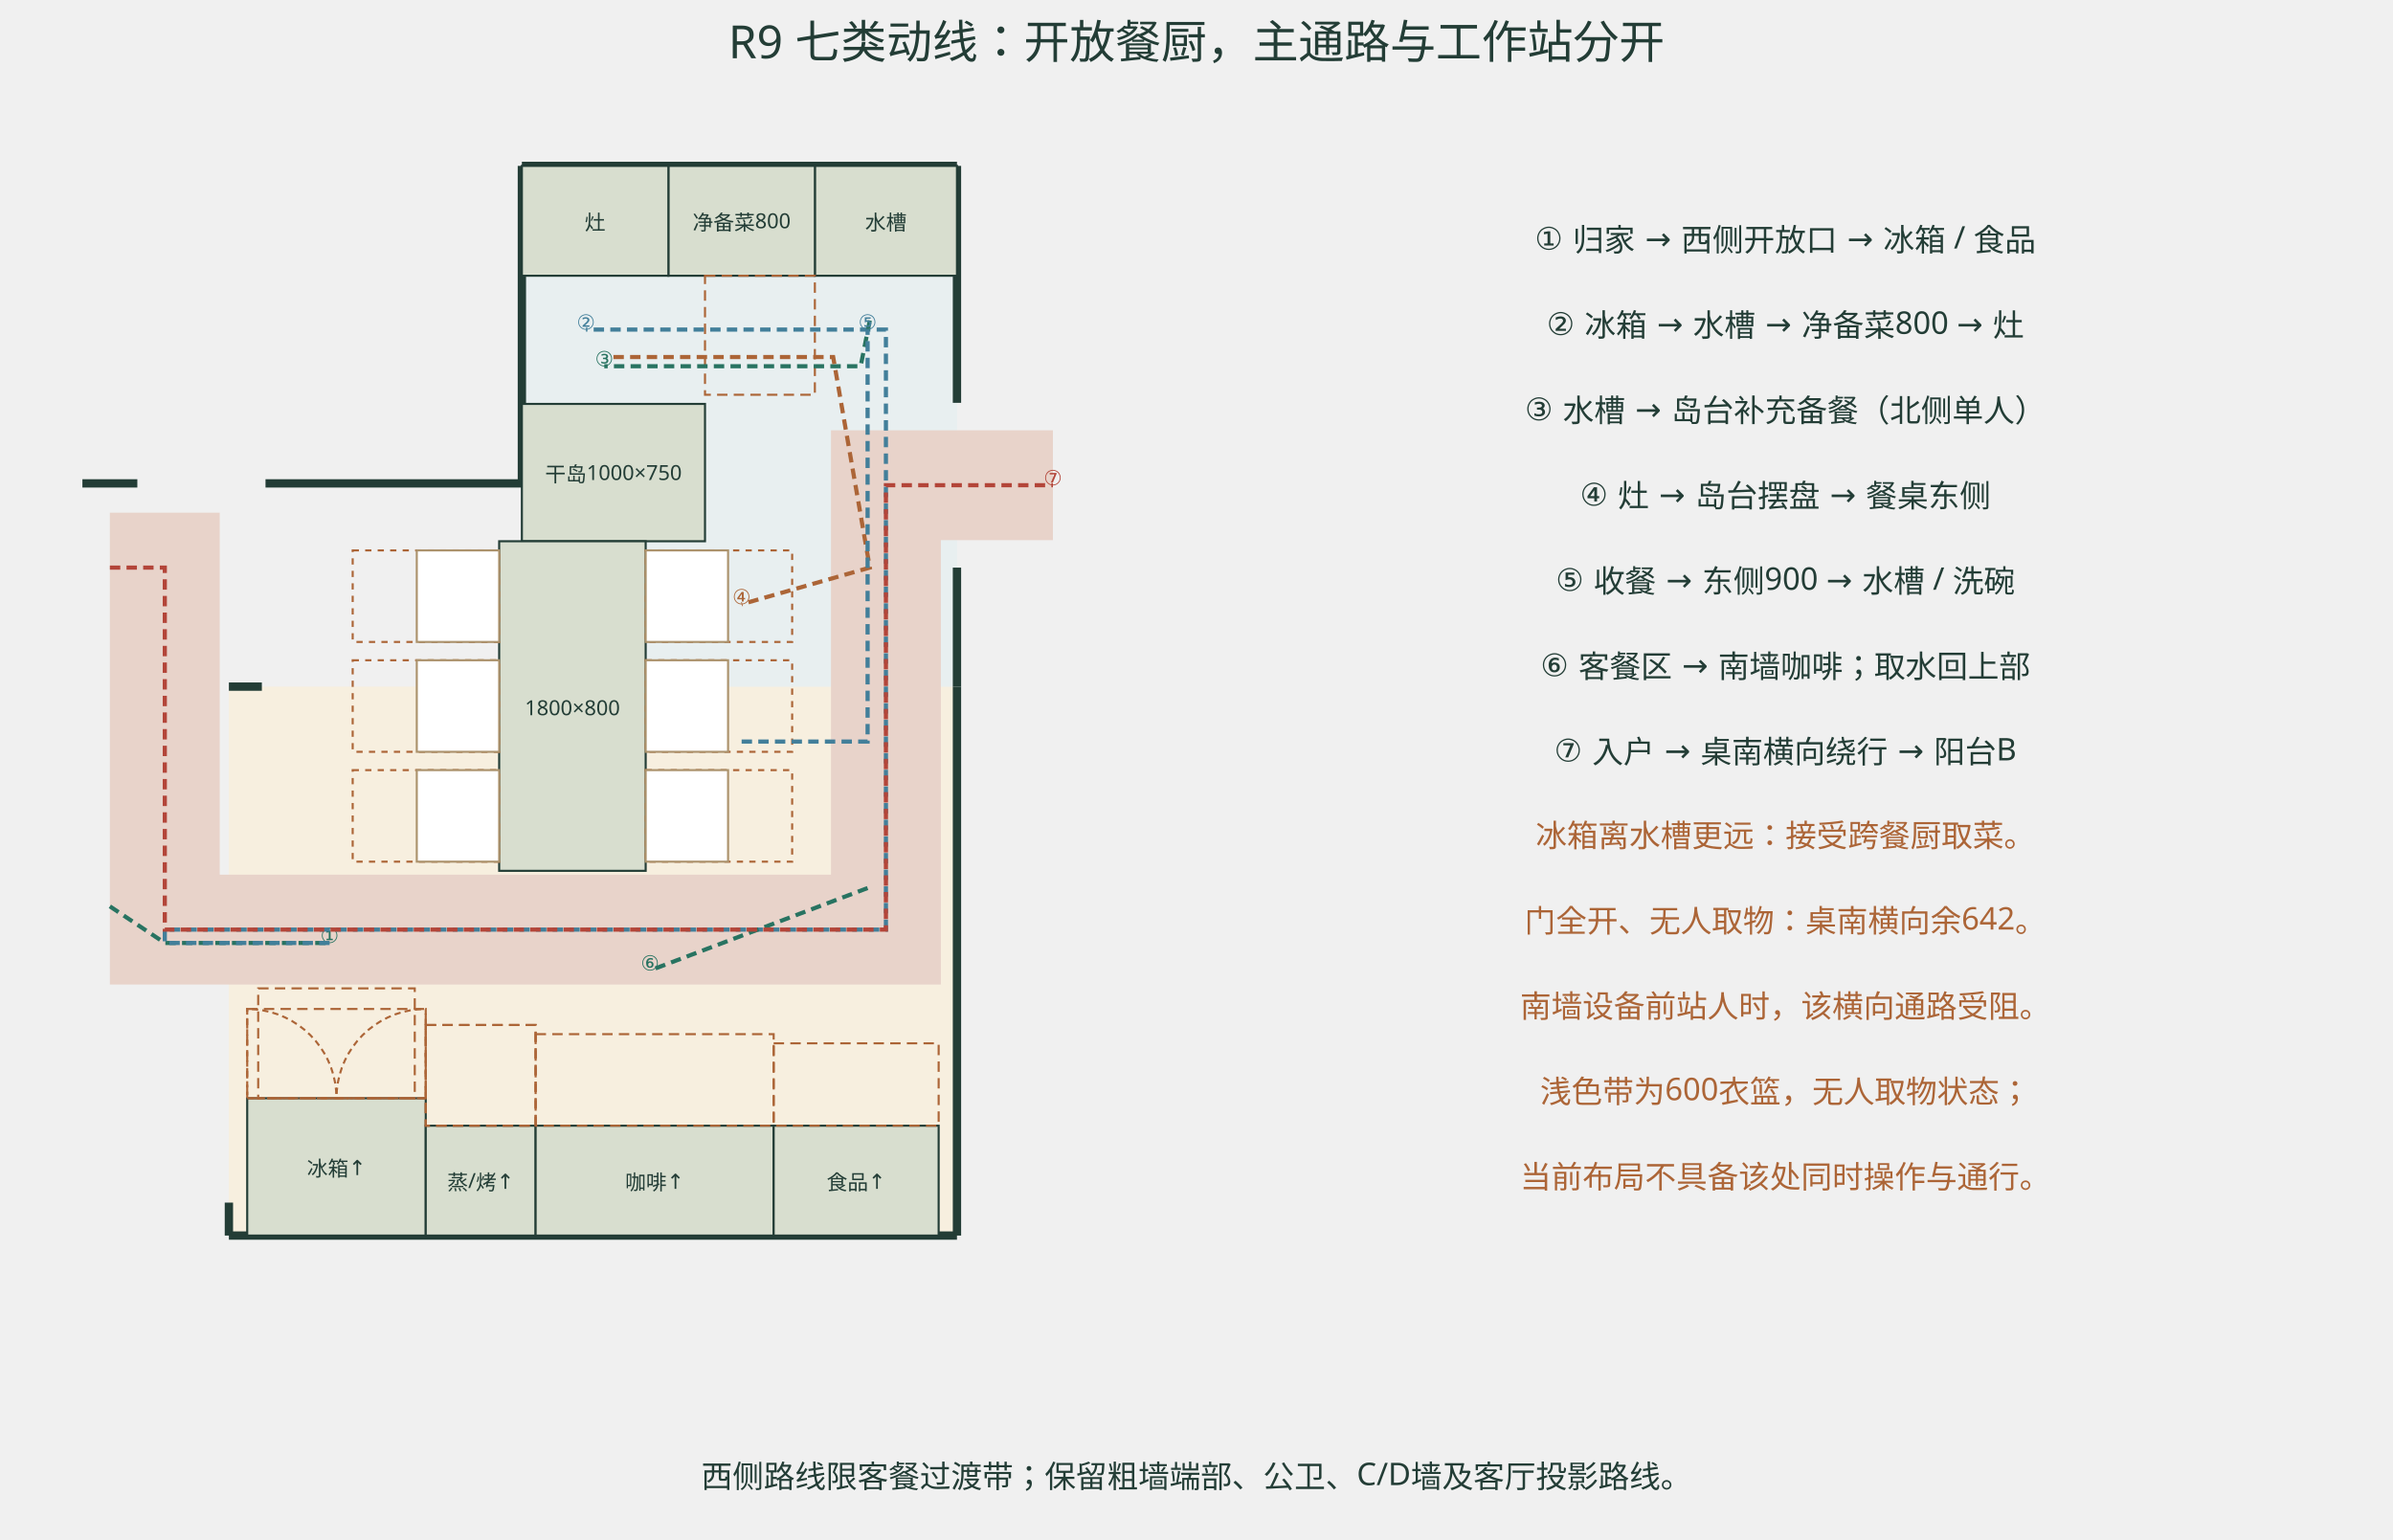
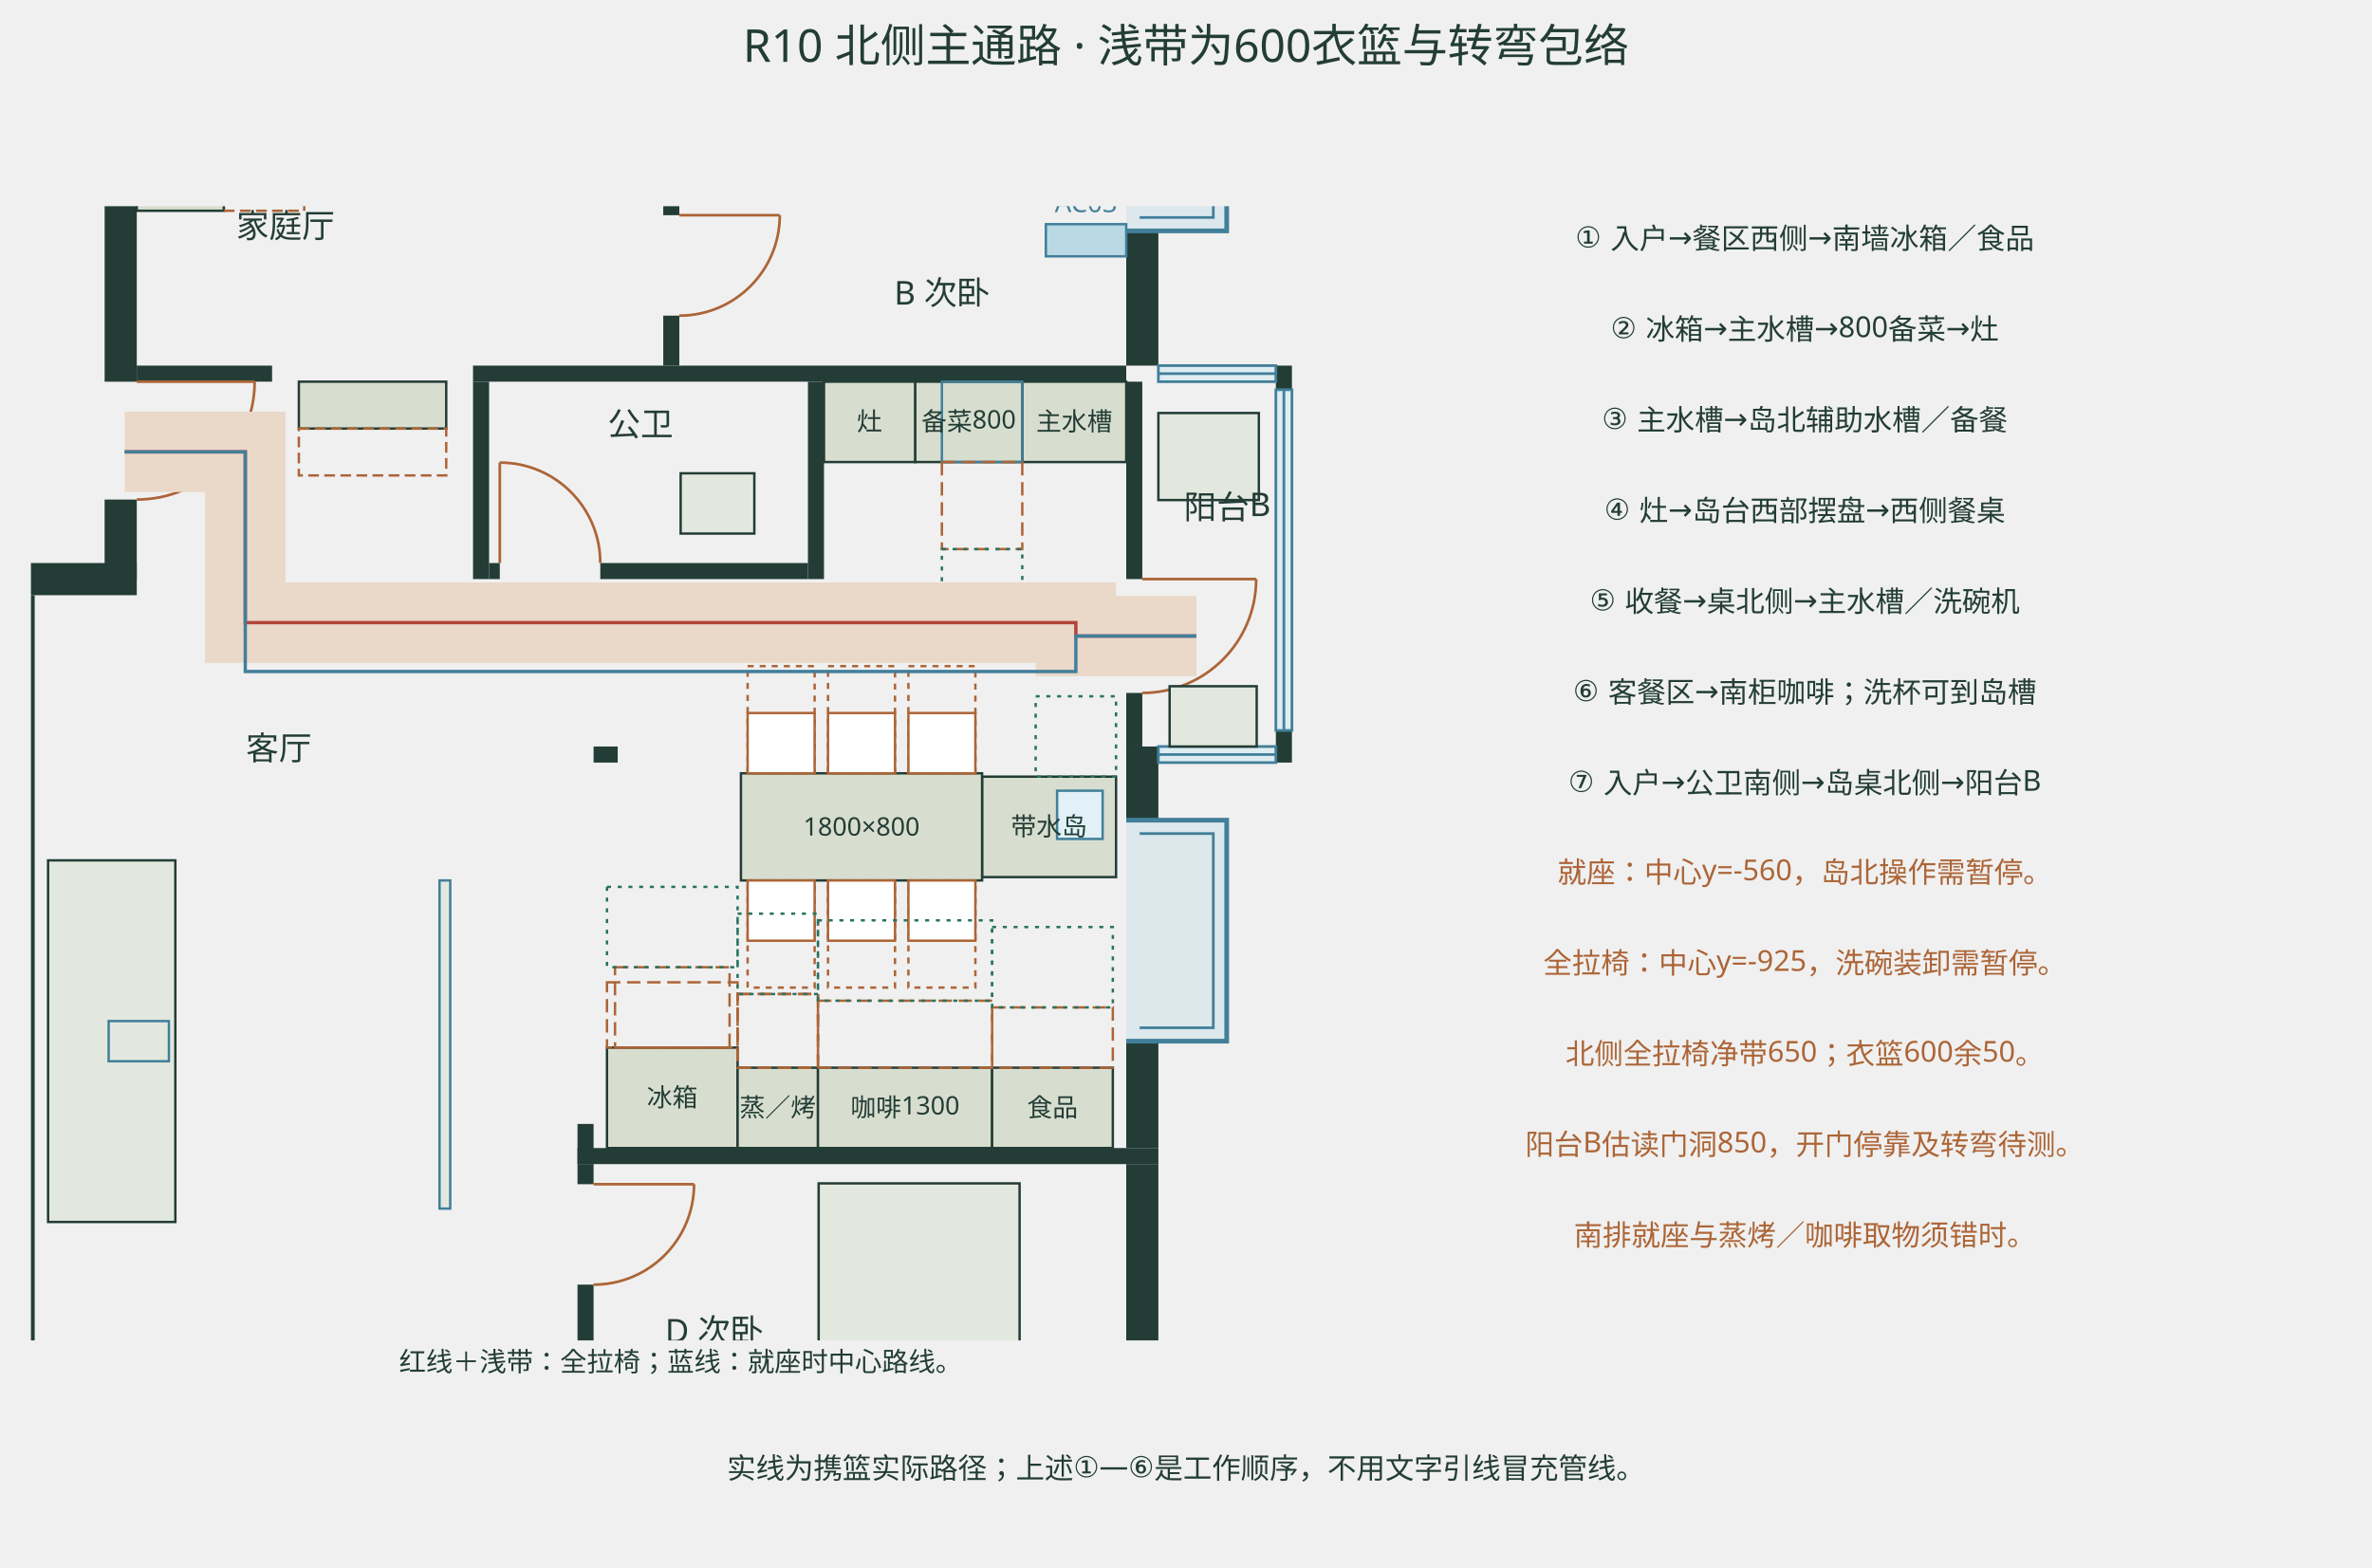
- <svg xmlns="http://www.w3.org/2000/svg" viewBox="0 0 1150 740" role="img" aria-label="R9 七类动线：开放餐厨，主通路与工作站分开">
+ <svg xmlns="http://www.w3.org/2000/svg" viewBox="0 0 1150 760" role="img" aria-label="R10 北侧主通路 · 浅带为600衣篮与转弯包络">
  <g font-family="Microsoft YaHei, sans-serif">
-     <text x="575.0" y="28" font-size="22" fill="#233d36" text-anchor="middle">R9 七类动线：开放餐厨，主通路与工作站分开</text>
-     <rect x="110.0" y="330.0" width="349.888" height="263.824" fill="#f7efdf" stroke="none" stroke-dasharray="" />
-     <rect x="250.8" y="79.728" width="209.088" height="250.272" fill="#e8eff0" stroke="none" stroke-dasharray="" />
-     <g data-wall="bath_south_west" data-retained="true">
-       <polyline points="39.6,232.32 66.0,232.32" fill="none" stroke="#233d36" stroke-width="4" stroke-dasharray="" />
-     </g>
-     <g data-wall="bath_south_east" data-retained="true">
-       <polyline points="127.6,232.32 250.8,232.32" fill="none" stroke="#233d36" stroke-width="4" stroke-dasharray="" />
-     </g>
-     <g data-wall="bath_east" data-retained="true">
-       <polyline points="250.8,79.728 250.8,232.32" fill="none" stroke="#233d36" stroke-width="4" stroke-dasharray="" />
-     </g>
-     <g data-wall="kitchen_north" data-retained="true">
-       <polyline points="250.8,79.728 459.888,79.728" fill="none" stroke="#233d36" stroke-width="4" stroke-dasharray="" />
-     </g>
-     <g data-wall="balcony_divider_north" data-retained="true">
-       <polyline points="459.888,79.728 459.888,193.6" fill="none" stroke="#233d36" stroke-width="4" stroke-dasharray="" />
-     </g>
-     <g data-wall="balcony_divider_south" data-retained="true">
-       <polyline points="459.888,272.8 459.888,330.0" fill="none" stroke="#233d36" stroke-width="4" stroke-dasharray="" />
-     </g>
-     <g data-wall="dining_north_end" data-retained="true">
-       <polyline points="110.0,330.0 125.84,330.0" fill="none" stroke="#233d36" stroke-width="4" stroke-dasharray="" />
-     </g>
-     <g data-wall="dining_east" data-retained="true">
-       <polyline points="459.888,330.0 459.888,593.824" fill="none" stroke="#233d36" stroke-width="4" stroke-dasharray="" />
-     </g>
-     <g data-wall="cd" data-retained="true">
-       <polyline points="110.0,593.824 459.888,593.824" fill="none" stroke="#233d36" stroke-width="4" stroke-dasharray="" />
-     </g>
-     <g data-wall="dining_west_south_end" data-retained="true">
-       <polyline points="110.0,577.984 110.0,593.824" fill="none" stroke="#233d36" stroke-width="4" stroke-dasharray="" />
-     </g>
-     <g data-object="sink">
-       <rect x="391.6" y="79.728" width="68.288" height="52.8" fill="#d8decf" stroke="#233d36" stroke-dasharray="" />
-     </g>
-     <text x="425.744" y="110.528" font-size="10" fill="#233d36" text-anchor="middle">水槽</text>
-     <g data-object="prep">
-       <rect x="321.2" y="79.728" width="70.4" height="52.8" fill="#d8decf" stroke="#233d36" stroke-dasharray="" />
-     </g>
-     <text x="356.4" y="110.528" font-size="10" fill="#233d36" text-anchor="middle">净备菜800</text>
-     <g data-object="hob">
-       <rect x="250.8" y="79.728" width="70.4" height="52.8" fill="#d8decf" stroke="#233d36" stroke-dasharray="" />
-     </g>
-     <text x="286.0" y="110.528" font-size="10" fill="#233d36" text-anchor="middle">灶</text>
-     <g data-object="island">
-       <rect x="250.8" y="194.128" width="88.0" height="66.0" fill="#d8decf" stroke="#233d36" stroke-dasharray="" />
-     </g>
-     <text x="294.8" y="231.528" font-size="10" fill="#233d36" text-anchor="middle">干岛1000×750</text>
-     <g data-object="table6">
-       <rect x="239.888" y="260.128" width="70.4" height="158.4" fill="#d8decf" stroke="#233d36" stroke-dasharray="" />
-     </g>
-     <text x="275.088" y="343.728" font-size="10" fill="#233d36" text-anchor="middle">1800×800</text>
-     <g data-object="fridge">
-       <rect x="118.8" y="527.824" width="85.8" height="66.0" fill="#d8decf" stroke="#233d36" stroke-dasharray="" />
-     </g>
-     <text x="161.7" y="565.224" font-size="10" fill="#233d36" text-anchor="middle">冰箱↑</text>
-     <g data-object="tower">
-       <rect x="204.6" y="541.024" width="52.8" height="52.8" fill="#d8decf" stroke="#233d36" stroke-dasharray="" />
-     </g>
-     <text x="231.0" y="571.824" font-size="10" fill="#233d36" text-anchor="middle">蒸/烤↑</text>
-     <g data-object="coffee">
-       <rect x="257.4" y="541.024" width="114.4" height="52.8" fill="#d8decf" stroke="#233d36" stroke-dasharray="" />
-     </g>
-     <text x="314.6" y="571.824" font-size="10" fill="#233d36" text-anchor="middle">咖啡↑</text>
-     <g data-object="pantry">
-       <rect x="371.8" y="541.024" width="79.288" height="52.8" fill="#d8decf" stroke="#233d36" stroke-dasharray="" />
-     </g>
-     <text x="411.444" y="571.824" font-size="10" fill="#233d36" text-anchor="middle">食品↑</text>
-     <rect x="169.488" y="264.528" width="70.4" height="44.0" fill="none" stroke="#ac6537" stroke-dasharray="3 3" />
-     <rect x="169.488" y="317.328" width="70.4" height="44.0" fill="none" stroke="#ac6537" stroke-dasharray="3 3" />
-     <rect x="169.488" y="370.128" width="70.4" height="44.0" fill="none" stroke="#ac6537" stroke-dasharray="3 3" />
-     <rect x="310.288" y="264.528" width="70.4" height="44.0" fill="none" stroke="#ac6537" stroke-dasharray="3 3" />
-     <rect x="310.288" y="317.328" width="70.4" height="44.0" fill="none" stroke="#ac6537" stroke-dasharray="3 3" />
-     <rect x="310.288" y="370.128" width="70.4" height="44.0" fill="none" stroke="#ac6537" stroke-dasharray="3 3" />
-     <rect x="200.288" y="264.528" width="39.6" height="44.0" fill="#fff" stroke="#ac936d" stroke-dasharray="" />
-     <rect x="200.288" y="317.328" width="39.6" height="44.0" fill="#fff" stroke="#ac936d" stroke-dasharray="" />
-     <rect x="200.288" y="370.128" width="39.6" height="44.0" fill="#fff" stroke="#ac936d" stroke-dasharray="" />
-     <rect x="310.288" y="264.528" width="39.6" height="44.0" fill="#fff" stroke="#ac936d" stroke-dasharray="" />
-     <rect x="310.288" y="317.328" width="39.6" height="44.0" fill="#fff" stroke="#ac936d" stroke-dasharray="" />
-     <rect x="310.288" y="370.128" width="39.6" height="44.0" fill="#fff" stroke="#ac936d" stroke-dasharray="" />
-     <rect x="118.8" y="484.924" width="85.8" height="42.9" fill="none" stroke="#ac6537" stroke-dasharray="5 3" />
-     <rect x="124.08" y="475.024" width="75.24" height="52.8" fill="none" stroke="#ac6537" stroke-dasharray="5 3" />
-     <rect x="204.6" y="492.624" width="52.8" height="48.4" fill="none" stroke="#ac6537" stroke-dasharray="5 3" />
-     <rect x="204.6" y="492.624" width="52.8" height="48.4" fill="none" stroke="#ac6537" stroke-dasharray="5 3" />
-     <rect x="257.4" y="497.024" width="114.4" height="44.0" fill="none" stroke="#ac6537" stroke-dasharray="5 3" />
-     <rect x="371.8" y="501.424" width="79.288" height="39.6" fill="none" stroke="#ac6537" stroke-dasharray="5 3" />
-     <rect x="338.8" y="132.528" width="52.8" height="57.2" fill="none" stroke="#ac6537" stroke-dasharray="5 3" />
-     <polyline points="118.8,527.824 161.7,527.824 161.537,524.085 161.048,520.374 160.238,516.721 159.113,513.151 157.681,509.694 155.952,506.374 153.942,503.218 151.663,500.248 149.135,497.489 146.376,494.961 143.406,492.682 140.25,490.672 136.93,488.943 133.473,487.511 129.903,486.386 126.25,485.576 122.539,485.087 118.8,484.924 118.8,527.824" fill="none" stroke="#ac6537" stroke-width="1" stroke-dasharray="3 2" />
-     <polyline points="204.6,527.824 161.7,527.824 161.863,524.085 162.352,520.374 163.162,516.721 164.287,513.151 165.719,509.694 167.448,506.374 169.458,503.218 171.737,500.248 174.265,497.489 177.024,494.961 179.994,492.682 183.15,490.672 186.47,488.943 189.927,487.511 193.497,486.386 197.15,485.576 200.861,485.087 204.6,484.924 204.6,527.824" fill="none" stroke="#ac6537" stroke-width="1" stroke-dasharray="3 2" />
-     <polyline points="52.8,272.8 79.2,272.8 79.2,446.776 425.744,446.776 425.744,233.2 506.0,233.2" fill="none" stroke="#e8d3ca" stroke-width="52.8" stroke-dasharray="" />
-     <polyline points="52.8,435.6 79.2,453.2 158.4,453.2" fill="none" stroke="#287361" stroke-width="2" stroke-dasharray="5 3" />
-     <text x="158.4" y="453.2" font-size="10" fill="#287361" text-anchor="middle">①</text>
-     <polyline points="158.4,453.2 79.2,453.2 79.2,446.776 425.744,446.776 425.744,158.4 356.4,158.4 281.6,158.4" fill="none" stroke="#427f9a" stroke-width="2" stroke-dasharray="5 3" />
-     <text x="281.6" y="158.4" font-size="10" fill="#427f9a" text-anchor="middle">②</text>
-     <polyline points="418.0,154.0 413.6,176.0 290.4,176.0" fill="none" stroke="#287361" stroke-width="2" stroke-dasharray="5 3" />
-     <text x="290.4" y="176.0" font-size="10" fill="#287361" text-anchor="middle">③</text>
-     <polyline points="294.8,171.6 400.4,171.6 418.0,272.8 356.4,290.4" fill="none" stroke="#ac6537" stroke-width="2" stroke-dasharray="5 3" />
-     <text x="356.4" y="290.4" font-size="10" fill="#ac6537" text-anchor="middle">④</text>
-     <polyline points="356.4,356.4 416.944,356.4 416.944,158.4" fill="none" stroke="#427f9a" stroke-width="2" stroke-dasharray="5 3" />
-     <text x="416.944" y="158.4" font-size="10" fill="#427f9a" text-anchor="middle">⑤</text>
-     <polyline points="416.944,426.8 312.4,466.4" fill="none" stroke="#287361" stroke-width="2" stroke-dasharray="5 3" />
-     <text x="312.4" y="466.4" font-size="10" fill="#287361" text-anchor="middle">⑥</text>
-     <polyline points="52.8,272.8 79.2,272.8 79.2,446.776 425.744,446.776 425.744,233.2 506.0,233.2" fill="none" stroke="#b34539" stroke-width="2" stroke-dasharray="5 3" />
-     <text x="506.0" y="233.2" font-size="10" fill="#b34539" text-anchor="middle">⑦</text>
-     <text x="858" y="120" font-size="15" fill="#233d36" text-anchor="middle">① 归家 → 西侧开放口 → 冰箱 / 食品</text>
-     <text x="858" y="161" font-size="15" fill="#233d36" text-anchor="middle">② 冰箱 → 水槽 → 净备菜800 → 灶</text>
-     <text x="858" y="202" font-size="15" fill="#233d36" text-anchor="middle">③ 水槽 → 岛台补充备餐（北侧单人）</text>
-     <text x="858" y="243" font-size="15" fill="#233d36" text-anchor="middle">④ 灶 → 岛台摆盘 → 餐桌东侧</text>
-     <text x="858" y="284" font-size="15" fill="#233d36" text-anchor="middle">⑤ 收餐 → 东侧900 → 水槽 / 洗碗</text>
-     <text x="858" y="325" font-size="15" fill="#233d36" text-anchor="middle">⑥ 客餐区 → 南墙咖啡；取水回上部</text>
-     <text x="858" y="366" font-size="15" fill="#233d36" text-anchor="middle">⑦ 入户 → 桌南横向绕行 → 阳台B</text>
-     <text x="858" y="407" font-size="15" fill="#ac6537" text-anchor="middle">冰箱离水槽更远：接受跨餐厨取菜。</text>
-     <text x="858" y="448" font-size="15" fill="#ac6537" text-anchor="middle">门全开、无人取物：桌南横向余642。</text>
-     <text x="858" y="489" font-size="15" fill="#ac6537" text-anchor="middle">南墙设备前站人时，该横向通路受阻。</text>
-     <text x="858" y="530" font-size="15" fill="#ac6537" text-anchor="middle">浅色带为600衣篮，无人取物状态；</text>
-     <text x="858" y="571" font-size="15" fill="#ac6537" text-anchor="middle">当前布局不具备该处同时操作与通行。</text>
-     <text x="575" y="715" font-size="15" fill="#233d36" text-anchor="middle">西侧路线限客餐过渡带；保留粗墙端部、公卫、C/D墙及客厅投影路线。</text>
+     <text x="575.0" y="30" font-size="22" fill="#233d36" text-anchor="middle">R10 北侧主通路 · 浅带为600衣篮与转弯包络</text>
+     <svg x="15" y="100" width="630" height="550" viewBox="-4200 -3100 9700 6600">
+       <g data-model="e076298a32307d32d8c153a516c94fb05d81f4c542994ed85874554e8a292c61" transform="translate(0 0) scale(1)">
+         <g stroke-width="20">
+           <g data-wall="A_north" data-box="-660,-10197,7520,240">
+             <rect x="-660" y="-10197" width="7520" height="240" fill="#233d36" stroke="none" stroke-dasharray="" />
+           </g>
+           <g data-wall="A_west" data-box="-660,-10077,240,3810">
+             <rect x="-660" y="-10077" width="240" height="3810" fill="#233d36" stroke="none" stroke-dasharray="" />
+           </g>
+           <g data-wall="A_east" data-box="6620,-10077,240,4050">
+             <rect x="6620" y="-10077" width="240" height="4050" fill="#233d36" stroke="none" stroke-dasharray="" />
+           </g>
+           <g data-wall="A_south1" data-box="420,-6267,4290,120">
+             <rect x="420" y="-6267" width="4290" height="120" fill="#233d36" stroke="none" stroke-dasharray="" />
+           </g>
+           <g data-wall="A_south2" data-box="6220,-6267,400,120">
+             <rect x="6220" y="-6267" width="400" height="120" fill="#233d36" stroke="none" stroke-dasharray="" />
+           </g>
+           <g data-wall="family_north" data-box="-3650,-6387,3230,240">
+             <rect x="-3650" y="-6387" width="3230" height="240" fill="#233d36" stroke="none" stroke-dasharray="" />
+           </g>
+           <g data-wall="family_west" data-box="-3650,-6147,240,3423">
+             <rect x="-3650" y="-6147" width="240" height="3423" fill="#233d36" stroke="none" stroke-dasharray="" />
+           </g>
+           <g data-wall="master_bath_east1" data-box="1280,-10077,120,1190">
+             <rect x="1280" y="-10077" width="120" height="1190" fill="#233d36" stroke="none" stroke-dasharray="" />
+           </g>
+           <g data-wall="master_bath_east2" data-box="1280,-8127,120,500">
+             <rect x="1280" y="-8127" width="120" height="500" fill="#233d36" stroke="none" stroke-dasharray="" />
+           </g>
+           <g data-wall="master_bath_south" data-box="-420,-7747,1700,120">
+             <rect x="-420" y="-7747" width="1700" height="120" fill="#233d36" stroke="none" stroke-dasharray="" />
+           </g>
+           <g data-wall="B_west1" data-box="520,-6147,120,2180">
+             <rect x="520" y="-6147" width="120" height="2180" fill="#233d36" stroke="none" stroke-dasharray="" />
+           </g>
+           <g data-wall="B_west2" data-box="520,-3217,120,373">
+             <rect x="520" y="-3217" width="120" height="373" fill="#233d36" stroke="none" stroke-dasharray="" />
+           </g>
+           <g data-wall="B_east1" data-box="3976,-6147,240,747">
+             <rect x="3976" y="-6147" width="240" height="747" fill="#233d36" stroke="none" stroke-dasharray="" />
+           </g>
+           <g data-wall="B_east2" data-box="3976,-3850,240,1006">
+             <rect x="3976" y="-3850" width="240" height="1006" fill="#233d36" stroke="none" stroke-dasharray="" />
+           </g>
+           <g data-wall="bath_kitchen_north" data-box="-900,-2844,4876,120">
+             <rect x="-900" y="-2844" width="4876" height="120" fill="#233d36" stroke="none" stroke-dasharray="" />
+           </g>
+           <g data-wall="entry_return" data-box="-3410,-2844,1010,120">
+             <rect x="-3410" y="-2844" width="1010" height="120" fill="#233d36" stroke="none" stroke-dasharray="" />
+           </g>
+           <g data-wall="entry_lower" data-box="-3650,-1844,240,594">
+             <rect x="-3650" y="-1844" width="240" height="594" fill="#233d36" stroke="none" stroke-dasharray="" />
+           </g>
+           <g data-wall="entry_step" data-box="-4412,-1370,1002,240">
+             <rect x="-4412" y="-1370" width="1002" height="240" fill="#233d36" stroke="none" stroke-dasharray="" />
+           </g>
+           <g data-wall="living_west" data-box="-4412,-1130,240,7600">
+             <rect x="-4412" y="-1130" width="240" height="7600" fill="#233d36" stroke="none" stroke-dasharray="" />
+           </g>
+           <g data-wall="bath_west" data-box="-900,-2724,120,1474">
+             <rect x="-900" y="-2724" width="120" height="1474" fill="#233d36" stroke="none" stroke-dasharray="" />
+           </g>
+           <g data-wall="bath_south1" data-box="-780,-1370,80,120">
+             <rect x="-780" y="-1370" width="80" height="120" fill="#233d36" stroke="none" stroke-dasharray="" />
+           </g>
+           <g data-wall="bath_south2" data-box="50,-1370,1550,120">
+             <rect x="50" y="-1370" width="1550" height="120" fill="#233d36" stroke="none" stroke-dasharray="" />
+           </g>
+           <g data-wall="bath_east" data-box="1600,-2724,120,1474">
+             <rect x="1600" y="-2724" width="120" height="1474" fill="#233d36" stroke="none" stroke-dasharray="" />
+           </g>
+           <g data-wall="balconyB_div1" data-box="3976,-2724,120,1474">
+             <rect x="3976" y="-2724" width="120" height="1474" fill="#233d36" stroke="none" stroke-dasharray="" />
+           </g>
+           <g data-wall="balconyB_div2" data-box="3976,-400,120,400">
+             <rect x="3976" y="-400" width="120" height="400" fill="#233d36" stroke="none" stroke-dasharray="" />
+           </g>
+           <g data-wall="balconyB_NE" data-box="5093,-2844,120,180">
+             <rect x="5093" y="-2844" width="120" height="180" fill="#233d36" stroke="none" stroke-dasharray="" />
+           </g>
+           <g data-wall="balconyB_SE" data-box="5093,-120,120,240">
+             <rect x="5093" y="-120" width="120" height="240" fill="#233d36" stroke="none" stroke-dasharray="" />
+           </g>
+           <g data-wall="C_north_end" data-box="0,0,180,120">
+             <rect x="0" y="0" width="180" height="120" fill="#233d36" stroke="none" stroke-dasharray="" />
+           </g>
+           <g data-wall="C_east1" data-box="3976,0,240,550">
+             <rect x="3976" y="0" width="240" height="550" fill="#233d36" stroke="none" stroke-dasharray="" />
+           </g>
+           <g data-wall="C_east2" data-box="3976,2200,240,798">
+             <rect x="3976" y="2200" width="240" height="798" fill="#233d36" stroke="none" stroke-dasharray="" />
+           </g>
+           <g data-wall="CD" data-box="-120,2998,4336,120">
+             <rect x="-120" y="2998" width="4336" height="120" fill="#233d36" stroke="none" stroke-dasharray="" />
+           </g>
+           <g data-wall="C_west_end" data-box="-120,2818,120,300">
+             <rect x="-120" y="2818" width="120" height="300" fill="#233d36" stroke="none" stroke-dasharray="" />
+           </g>
+           <g data-wall="D_west1" data-box="-120,3118,120,150">
+             <rect x="-120" y="3118" width="120" height="150" fill="#233d36" stroke="none" stroke-dasharray="" />
+           </g>
+           <g data-wall="D_west2" data-box="-120,4018,120,2364">
+             <rect x="-120" y="4018" width="120" height="2364" fill="#233d36" stroke="none" stroke-dasharray="" />
+           </g>
+           <g data-wall="D_east" data-box="3976,3118,240,3264">
+             <rect x="3976" y="3118" width="240" height="3264" fill="#233d36" stroke="none" stroke-dasharray="" />
+           </g>
+           <g data-wall="D_south1" data-box="0,6262,1120,120">
+             <rect x="0" y="6262" width="1120" height="120" fill="#233d36" stroke="none" stroke-dasharray="" />
+           </g>
+           <g data-wall="D_south2" data-box="2760,6262,1216,120">
+             <rect x="2760" y="6262" width="1216" height="120" fill="#233d36" stroke="none" stroke-dasharray="" />
+           </g>
+           <g data-wall="balconyA_head1" data-box="-4172,5140,600,120">
+             <rect x="-4172" y="5140" width="600" height="120" fill="#233d36" stroke="none" stroke-dasharray="" />
+           </g>
+           <g data-wall="balconyA_head2" data-box="-1572,5140,1452,240">
+             <rect x="-1572" y="5140" width="1452" height="240" fill="#233d36" stroke="none" stroke-dasharray="" />
+           </g>
+           <g data-wall="balconyA_east" data-box="-1167,5380,120,1090">
+             <rect x="-1167" y="5380" width="120" height="1090" fill="#233d36" stroke="none" stroke-dasharray="" />
+           </g>
+           <g data-opening="A_door" data-kind="door" data-box="-420,-6267,840,120">
+             <polyline points="-420,-6267 -420,-7107" fill="none" stroke="#ac6537" stroke-width="20" stroke-dasharray="" />
+             <path d="M420,-6267 A840,840 0 0 0 -420,-7107" fill="none" stroke="#ac6537" />
+           </g>
+           <g data-opening="A_window" data-kind="window" data-box="4710,-6267,1510,120">
+             <rect x="4710" y="-6267" width="1510" height="120" fill="#dfedf1" stroke="#427f9a" stroke-dasharray="" />
+             <polyline points="4710,-6207.0 6220,-6207.0" fill="none" stroke="#427f9a" stroke-width="20" stroke-dasharray="" />
+           </g>
+           <g data-opening="master_bath_door" data-kind="door" data-box="1280,-8887,120,760">
+             <polyline points="1280,-8127 520,-8127" fill="none" stroke="#ac6537" stroke-width="20" stroke-dasharray="" />
+             <path d="M1280,-8887 A760,760 0 0 0 520,-8127" fill="none" stroke="#ac6537" />
+           </g>
+           <g data-opening="B_door" data-kind="door" data-box="520,-3967,120,750">
+             <polyline points="640,-3967 1390,-3967" fill="none" stroke="#ac6537" stroke-width="20" stroke-dasharray="" />
+             <path d="M640,-3217 A750,750 0 0 0 1390,-3967" fill="none" stroke="#ac6537" />
+           </g>
+           <g data-opening="entry" data-kind="door" data-box="-3650,-2724,240,880">
+             <polyline points="-3410,-2724 -2530,-2724" fill="none" stroke="#ac6537" stroke-width="20" stroke-dasharray="" />
+             <path d="M-3410,-1844 A880,880 0 0 0 -2530,-2724" fill="none" stroke="#ac6537" />
+           </g>
+           <g data-opening="bath_door" data-kind="door" data-box="-700,-1370,750,120">
+             <polyline points="-700,-1370 -700,-2120" fill="none" stroke="#ac6537" stroke-width="20" stroke-dasharray="" />
+             <path d="M50,-1370 A750,750 0 0 0 -700,-2120" fill="none" stroke="#ac6537" />
+           </g>
+           <g data-opening="balconyB_door" data-kind="door" data-box="3976,-1250,120,850">
+             <polyline points="4096,-1250 4946,-1250" fill="none" stroke="#ac6537" stroke-width="20" stroke-dasharray="" />
+             <path d="M4096,-400 A850,850 0 0 0 4946,-1250" fill="none" stroke="#ac6537" />
+           </g>
+           <g data-opening="D_door" data-kind="door" data-box="-120,3268,120,750">
+             <polyline points="0,3268 750,3268" fill="none" stroke="#ac6537" stroke-width="20" stroke-dasharray="" />
+             <path d="M0,4018 A750,750 0 0 0 750,3268" fill="none" stroke="#ac6537" />
+           </g>
+           <g data-opening="balconyA_connection" data-kind="connected" data-box="-3572,5140,2000,120" />
+           <g data-opening="balconyB_north" data-kind="window" data-box="4216,-2844,877,120">
+             <rect x="4216" y="-2844" width="877" height="120" fill="#dfedf1" stroke="#427f9a" stroke-dasharray="" />
+             <polyline points="4216,-2784.0 5093,-2784.0" fill="none" stroke="#427f9a" stroke-width="20" stroke-dasharray="" />
+           </g>
+           <g data-opening="balconyB_east" data-kind="window" data-box="5093,-2664,120,2544">
+             <rect x="5093" y="-2664" width="120" height="2544" fill="#dfedf1" stroke="#427f9a" stroke-dasharray="" />
+             <polyline points="5153.0,-2664 5153.0,-120" fill="none" stroke="#427f9a" stroke-width="20" stroke-dasharray="" />
+           </g>
+           <g data-opening="balconyB_south" data-kind="window" data-box="4216,0,877,120">
+             <rect x="4216" y="0" width="877" height="120" fill="#dfedf1" stroke="#427f9a" stroke-dasharray="" />
+             <polyline points="4216,60.0 5093,60.0" fill="none" stroke="#427f9a" stroke-width="20" stroke-dasharray="" />
+           </g>
+           <g data-opening="balconyA_south" data-kind="window" data-box="-4172,6350,3005,120">
+             <rect x="-4172" y="6350" width="3005" height="120" fill="#dfedf1" stroke="#427f9a" stroke-dasharray="" />
+             <polyline points="-4172,6410.0 -1167,6410.0" fill="none" stroke="#427f9a" stroke-width="20" stroke-dasharray="" />
+           </g>
+           <g data-opening="B_bay" data-kind="bay_east" data-box="3976,-5400,750,1550">
+             <rect x="3976" y="-5400" width="750" height="1550" fill="#dce8ec" stroke="none" stroke-dasharray="" />
+             <polyline points="3976,-5400 4726,-5400 4726,-3850 3976,-3850" fill="none" stroke="#427f9a" stroke-width="35" stroke-dasharray="" />
+             <polyline points="4076,-5300 4626,-5300 4626,-3950 4076,-3950" fill="none" stroke="#427f9a" stroke-width="20" stroke-dasharray="" />
+           </g>
+           <g data-opening="C_bay" data-kind="bay_east" data-box="3976,550,750,1650">
+             <rect x="3976" y="550" width="750" height="1650" fill="#dce8ec" stroke="none" stroke-dasharray="" />
+             <polyline points="3976,550 4726,550 4726,2200 3976,2200" fill="none" stroke="#427f9a" stroke-width="35" stroke-dasharray="" />
+             <polyline points="4076,650 4626,650 4626,2100 4076,2100" fill="none" stroke="#427f9a" stroke-width="20" stroke-dasharray="" />
+           </g>
+           <g data-opening="D_bay" data-kind="bay_south" data-box="1120,6262,1640,700">
+             <rect x="1120" y="6262" width="1640" height="700" fill="#dce8ec" stroke="none" stroke-dasharray="" />
+             <polyline points="1120,6262 1120,6962 2760,6962 2760,6262" fill="none" stroke="#427f9a" stroke-width="35" stroke-dasharray="" />
+             <polyline points="1220,6362 1220,6862 2660,6862 2660,6362" fill="none" stroke="#427f9a" stroke-width="20" stroke-dasharray="" />
+           </g>
+         </g>
+         <g stroke-width="18">
+           <g data-object="sink" data-box="3200,-2724,776,600">
+             <rect x="3200" y="-2724" width="776" height="600" fill="#d8decf" stroke="#233d36" stroke-dasharray="" />
+           </g>
+           <g data-object="prep" data-box="2400,-2724,800,600">
+             <rect x="2400" y="-2724" width="800" height="600" fill="#d8decf" stroke="#233d36" stroke-dasharray="" />
+           </g>
+           <g data-object="hob" data-box="1720,-2724,680,600">
+             <rect x="1720" y="-2724" width="680" height="600" fill="#d8decf" stroke="#233d36" stroke-dasharray="" />
+           </g>
+           <g data-object="island" data-box="2900,225,1000,750">
+             <rect x="2900" y="225" width="1000" height="750" fill="#d8decf" stroke="#233d36" stroke-dasharray="" />
+           </g>
+           <g data-object="fridge" data-box="100,2248,975,750">
+             <rect x="100" y="2248" width="975" height="750" fill="#d8decf" stroke="#233d36" stroke-dasharray="" />
+           </g>
+           <g data-object="tower" data-box="1075,2398,600,600">
+             <rect x="1075" y="2398" width="600" height="600" fill="#d8decf" stroke="#233d36" stroke-dasharray="" />
+           </g>
+           <g data-object="coffee" data-box="1675,2398,1300,600">
+             <rect x="1675" y="2398" width="1300" height="600" fill="#d8decf" stroke="#233d36" stroke-dasharray="" />
+           </g>
+           <g data-object="pantry" data-box="2975,2398,901,600">
+             <rect x="2975" y="2398" width="901" height="600" fill="#d8decf" stroke="#233d36" stroke-dasharray="" />
+           </g>
+           <g data-object="table6" data-box="1100,200,1800,800">
+             <rect x="1100" y="200" width="1800" height="800" fill="#d8decf" stroke="#233d36" stroke-dasharray="" />
+           </g>
+           <g data-object="aux_sink" data-box="3460,330,340,360">
+             <rect x="3460" y="330" width="340" height="360" fill="#e1f1f7" stroke="#427f9a" stroke-dasharray="" />
+           </g>
+           <g data-object="dishwasher" data-box="2600,-2724,600,600">
+             <rect x="2600" y="-2724" width="600" height="600" fill="none" stroke="#427f9a" stroke-dasharray="" />
+           </g>
+           <g data-object="chair_pull_0" data-box="1150.0,-600,500,800">
+             <rect x="1150.0" y="-600" width="500" height="800" fill="none" stroke="#ac6537" stroke-dasharray="45 45" />
+           </g>
+           <g data-object="chair_pull_1" data-box="1750.0,-600,500,800">
+             <rect x="1750.0" y="-600" width="500" height="800" fill="none" stroke="#ac6537" stroke-dasharray="45 45" />
+           </g>
+           <g data-object="chair_pull_2" data-box="2350.0,-600,500,800">
+             <rect x="2350.0" y="-600" width="500" height="800" fill="none" stroke="#ac6537" stroke-dasharray="45 45" />
+           </g>
+           <g data-object="chair_pull_3" data-box="1150.0,1000,500,800">
+             <rect x="1150.0" y="1000" width="500" height="800" fill="none" stroke="#ac6537" stroke-dasharray="45 45" />
+           </g>
+           <g data-object="chair_pull_4" data-box="1750.0,1000,500,800">
+             <rect x="1750.0" y="1000" width="500" height="800" fill="none" stroke="#ac6537" stroke-dasharray="45 45" />
+           </g>
+           <g data-object="chair_pull_5" data-box="2350.0,1000,500,800">
+             <rect x="2350.0" y="1000" width="500" height="800" fill="none" stroke="#ac6537" stroke-dasharray="45 45" />
+           </g>
+           <g data-object="chair_seated_0" data-box="1150.0,-250,500,450">
+             <rect x="1150.0" y="-250" width="500" height="450" fill="#fff" stroke="#ac6537" stroke-dasharray="" />
+           </g>
+           <g data-object="chair_seated_1" data-box="1750.0,-250,500,450">
+             <rect x="1750.0" y="-250" width="500" height="450" fill="#fff" stroke="#ac6537" stroke-dasharray="" />
+           </g>
+           <g data-object="chair_seated_2" data-box="2350.0,-250,500,450">
+             <rect x="2350.0" y="-250" width="500" height="450" fill="#fff" stroke="#ac6537" stroke-dasharray="" />
+           </g>
+           <g data-object="chair_seated_3" data-box="1150.0,1000,500,450">
+             <rect x="1150.0" y="1000" width="500" height="450" fill="#fff" stroke="#ac6537" stroke-dasharray="" />
+           </g>
+           <g data-object="chair_seated_4" data-box="1750.0,1000,500,450">
+             <rect x="1750.0" y="1000" width="500" height="450" fill="#fff" stroke="#ac6537" stroke-dasharray="" />
+           </g>
+           <g data-object="chair_seated_5" data-box="2350.0,1000,500,450">
+             <rect x="2350.0" y="1000" width="500" height="450" fill="#fff" stroke="#ac6537" stroke-dasharray="" />
+           </g>
+           <g data-object="fridge_door" data-box="100,1760.5,975,487.5">
+             <rect x="100" y="1760.5" width="975" height="487.5" fill="none" stroke="#ac6537" stroke-dasharray="100 50" />
+           </g>
+           <g data-object="fridge_drawer" data-box="160,1648,855,600">
+             <rect x="160" y="1648" width="855" height="600" fill="none" stroke="#ac6537" stroke-dasharray="100 50" />
+           </g>
+           <g data-object="oven_door" data-box="1075,1848,600,550">
+             <rect x="1075" y="1848" width="600" height="550" fill="none" stroke="#ac6537" stroke-dasharray="100 50" />
+           </g>
+           <g data-object="steam_door" data-box="1075,1848,600,550">
+             <rect x="1075" y="1848" width="600" height="550" fill="none" stroke="#ac6537" stroke-dasharray="100 50" />
+           </g>
+           <g data-object="coffee_drawer" data-box="1675,1898,1300,500">
+             <rect x="1675" y="1898" width="1300" height="500" fill="none" stroke="#ac6537" stroke-dasharray="100 50" />
+           </g>
+           <g data-object="pantry_door" data-box="2975,1948,901,450">
+             <rect x="2975" y="1948" width="901" height="450" fill="none" stroke="#ac6537" stroke-dasharray="100 50" />
+           </g>
+           <g data-object="dishwasher_door" data-box="2600,-2124,600,650">
+             <rect x="2600" y="-2124" width="600" height="650" fill="none" stroke="#ac6537" stroke-dasharray="100 50" />
+           </g>
+           <g data-object="fridge_operator" data-box="100,1048,975,600">
+             <rect x="100" y="1048" width="975" height="600" fill="none" stroke="#287361" stroke-dasharray="30 50" />
+           </g>
+           <g data-object="tower_operator" data-box="1075,1248,600,600">
+             <rect x="1075" y="1248" width="600" height="600" fill="none" stroke="#287361" stroke-dasharray="30 50" />
+           </g>
+           <g data-object="coffee_operator" data-box="1675,1298,1300,600">
+             <rect x="1675" y="1298" width="1300" height="600" fill="none" stroke="#287361" stroke-dasharray="30 50" />
+           </g>
+           <g data-object="pantry_operator" data-box="2975,1348,901,600">
+             <rect x="2975" y="1348" width="901" height="600" fill="none" stroke="#287361" stroke-dasharray="30 50" />
+           </g>
+           <g data-object="dishwasher_operator" data-box="2600,-1474,600,600">
+             <rect x="2600" y="-1474" width="600" height="600" fill="none" stroke="#287361" stroke-dasharray="30 50" />
+           </g>
+           <g data-object="island_operator" data-box="3300,-375,600,600">
+             <rect x="3300" y="-375" width="600" height="600" fill="none" stroke="#287361" stroke-dasharray="30 50" />
+           </g>
+           <text x="3588.0" y="-2359.0" font-size="190" fill="#233d36" text-anchor="middle">主水槽</text>
+           <text x="2800.0" y="-2359.0" font-size="190" fill="#233d36" text-anchor="middle">备菜800</text>
+           <text x="2060.0" y="-2359.0" font-size="190" fill="#233d36" text-anchor="middle">灶</text>
+           <text x="3400.0" y="665.0" font-size="190" fill="#233d36" text-anchor="middle">带水岛</text>
+           <text x="587.5" y="2688.0" font-size="190" fill="#233d36" text-anchor="middle">冰箱</text>
+           <text x="1375.0" y="2763.0" font-size="190" fill="#233d36" text-anchor="middle">蒸／烤</text>
+           <text x="2325.0" y="2763.0" font-size="190" fill="#233d36" text-anchor="middle">咖啡1300</text>
+           <text x="3425.5" y="2763.0" font-size="190" fill="#233d36" text-anchor="middle">食品</text>
+           <text x="2000.0" y="665.0" font-size="190" fill="#233d36" text-anchor="middle">1800×800</text>
+           <g data-object="bedA" data-box="3350,-9577,1800,2000">
+             <rect x="3350" y="-9577" width="1800" height="2000" fill="#e3e8de" stroke="#233d36" stroke-dasharray="" />
+           </g>
+           <g data-object="wardrobeA" data-box="5920,-9777,600,2400">
+             <rect x="5920" y="-9777" width="600" height="2400" fill="#e3e8de" stroke="#233d36" stroke-dasharray="" />
+           </g>
+           <g data-object="bedB" data-box="1670,-6047,1500,2000">
+             <rect x="1670" y="-6047" width="1500" height="2000" fill="#e3e8de" stroke="#233d36" stroke-dasharray="" />
+           </g>
+           <g data-object="wardrobeB" data-box="640,-6047,600,1500">
+             <rect x="640" y="-6047" width="600" height="1500" fill="#e3e8de" stroke="#233d36" stroke-dasharray="" />
+           </g>
+           <g data-object="bedD" data-box="1680,3262,1500,2000">
+             <rect x="1680" y="3262" width="1500" height="2000" fill="#e3e8de" stroke="#233d36" stroke-dasharray="" />
+           </g>
+           <g data-object="wardrobeD" data-box="0,5400,2700,600">
+             <rect x="0" y="5400" width="2700" height="600" fill="#e3e8de" stroke="#233d36" stroke-dasharray="" />
+           </g>
+           <g data-object="sofa" data-box="-4072,850,950,2700">
+             <rect x="-4072" y="850" width="950" height="2700" fill="#e3e8de" stroke="#233d36" stroke-dasharray="" />
+           </g>
+           <g data-object="screen" data-box="-1150,1000,80,2450">
+             <rect x="-1150" y="1000" width="80" height="2450" fill="#e3e8de" stroke="#427f9a" stroke-dasharray="" />
+           </g>
+           <g data-object="projector" data-box="-3620,2050,450,300">
+             <rect x="-3620" y="2050" width="450" height="300" fill="#e3e8de" stroke="#427f9a" stroke-dasharray="" />
+           </g>
+           <g data-object="laundry" data-box="4216,-2490,750,650">
+             <rect x="4216" y="-2490" width="750" height="650" fill="#e3e8de" stroke="#233d36" stroke-dasharray="" />
+           </g>
+           <g data-object="robot" data-box="4300,-450,650,450">
+             <rect x="4300" y="-450" width="650" height="450" fill="#e3e8de" stroke="#233d36" stroke-dasharray="" />
+           </g>
+           <g data-object="robot_alt" data-box="650,-2040,550,450">
+             <rect x="650" y="-2040" width="550" height="450" fill="#e3e8de" stroke="#233d36" stroke-dasharray="" />
+           </g>
+           <g data-object="deep" data-box="-3410,-6000,650,2000">
+             <rect x="-3410" y="-6000" width="650" height="2000" fill="#d8decf" stroke="#233d36" stroke-dasharray="" />
+           </g>
+           <g data-object="deep_door" data-box="-2760,-6000,600,2000">
+             <rect x="-2760" y="-6000" width="600" height="2000" fill="none" stroke="#ac6537" stroke-dasharray="80 40" />
+           </g>
+           <g data-object="desk" data-box="-2110,-6147,1650,700">
+             <rect x="-2110" y="-6147" width="1650" height="700" fill="#d8decf" stroke="#233d36" stroke-dasharray="" />
+           </g>
+           <g data-object="books" data-box="-2100,-6147,600,280">
+             <rect x="-2100" y="-6147" width="600" height="280" fill="none" stroke="#233d36" stroke-dasharray="" />
+           </g>
+           <g data-object="chair" data-box="-1350,-5247,600,800">
+             <rect x="-1350" y="-5247" width="600" height="800" fill="#d8decf" stroke="#233d36" stroke-dasharray="" />
+           </g>
+           <g data-object="shoe" data-box="-2200,-2724,1100,350">
+             <rect x="-2200" y="-2724" width="1100" height="350" fill="#d8decf" stroke="#233d36" stroke-dasharray="" />
+           </g>
+           <g data-object="shoe_door" data-box="-2200,-2374,1100,350">
+             <rect x="-2200" y="-2374" width="1100" height="350" fill="none" stroke="#ac6537" stroke-dasharray="80 40" />
+           </g>
+           <g data-object="AC01" data-box="-2950,5200,1400,650">
+             <rect x="-2950" y="5200" width="1400" height="650" fill="#b9d9e4" stroke="#427f9a" stroke-dasharray="" />
+           </g>
+           <text x="-2250.0" y="5110" font-size="195" fill="#427f9a" text-anchor="middle">AC01</text>
+           <g data-object="AC02" data-box="5920,-7200,700,240">
+             <rect x="5920" y="-7200" width="700" height="240" fill="#b9d9e4" stroke="#427f9a" stroke-dasharray="" />
+           </g>
+           <text x="6270.0" y="-7290" font-size="195" fill="#427f9a" text-anchor="middle">AC02</text>
+           <g data-object="AC03" data-box="3376,-3900,600,240">
+             <rect x="3376" y="-3900" width="600" height="240" fill="#b9d9e4" stroke="#427f9a" stroke-dasharray="" />
+           </g>
+           <text x="3676.0" y="-3990" font-size="195" fill="#427f9a" text-anchor="middle">AC03</text>
+           <g data-object="AC04" data-box="2976,6022,850,240">
+             <rect x="2976" y="6022" width="850" height="240" fill="#b9d9e4" stroke="#427f9a" stroke-dasharray="" />
+           </g>
+           <text x="3401.0" y="5932" font-size="195" fill="#427f9a" text-anchor="middle">AC04</text>
+           <g data-object="AC05" data-box="-1400,-6147,850,240">
+             <rect x="-1400" y="-6147" width="850" height="240" fill="#b9d9e4" stroke="#427f9a" stroke-dasharray="" />
+           </g>
+           <text x="-975.0" y="-6237" font-size="195" fill="#427f9a" text-anchor="middle">AC05</text>
+           <text x="3500" y="-6770" font-size="245" fill="#233d36" text-anchor="middle">A 主卧</text>
+           <text x="250" y="-9300" font-size="245" fill="#233d36" text-anchor="middle">主卫</text>
+           <text x="-2300" y="-3800" font-size="245" fill="#233d36" text-anchor="middle">家庭厅</text>
+           <text x="2600" y="-3300" font-size="245" fill="#233d36" text-anchor="middle">B 次卧</text>
+           <text x="350" y="-2320" font-size="245" fill="#233d36" text-anchor="middle">公卫</text>
+           <text x="4730" y="-1700" font-size="245" fill="#233d36" text-anchor="middle">阳台B</text>
+           <text x="-2350" y="100" font-size="245" fill="#233d36" text-anchor="middle">客厅</text>
+           <text x="900" y="4450" font-size="245" fill="#233d36" text-anchor="middle">D 次卧</text>
+           <text x="-2800" y="6050" font-size="245" fill="#233d36" text-anchor="middle">阳台A 封窗连通</text>
+         </g>
+         <polyline points="-3500,-2200 -2600,-2200 -2600,-925 3600,-925 3600,-825 4500,-825" fill="none" stroke="#ead8c9" stroke-width="600" stroke-dasharray="" />
+         <polyline points="-3500,-2200 -2600,-2200 -2600,-925 3600,-925 3600,-825 4500,-825" fill="none" stroke="#b34539" stroke-width="25" stroke-dasharray="" />
+         <polyline points="-3500,-2200 -2600,-2200 -2600,-560 3600,-560 3600,-825 4500,-825" fill="none" stroke="#427f9a" stroke-width="25" stroke-dasharray="" />
+       </g>
+     </svg>
+     <text x="330" y="665" font-size="13" fill="#233d36" text-anchor="middle">红线＋浅带：全拉椅；蓝线：就座时中心路线。</text>
+     <text x="875" y="120" font-size="14" fill="#233d36" text-anchor="middle">① 入户→餐区西侧→南墙冰箱／食品</text>
+     <text x="875" y="164" font-size="14" fill="#233d36" text-anchor="middle">② 冰箱→主水槽→800备菜→灶</text>
+     <text x="875" y="208" font-size="14" fill="#233d36" text-anchor="middle">③ 主水槽→岛北辅助水槽／备餐</text>
+     <text x="875" y="252" font-size="14" fill="#233d36" text-anchor="middle">④ 灶→岛台西部摆盘→西侧餐桌</text>
+     <text x="875" y="296" font-size="14" fill="#233d36" text-anchor="middle">⑤ 收餐→桌北侧→主水槽／洗碗机</text>
+     <text x="875" y="340" font-size="14" fill="#233d36" text-anchor="middle">⑥ 客餐区→南柜咖啡；洗杯可到岛槽</text>
+     <text x="875" y="384" font-size="14" fill="#233d36" text-anchor="middle">⑦ 入户→公卫南侧→岛桌北侧→阳台B</text>
+     <text x="875" y="428" font-size="14" fill="#ac6537" text-anchor="middle">就座：中心y=-560，岛北操作需暂停。</text>
+     <text x="875" y="472" font-size="14" fill="#ac6537" text-anchor="middle">全拉椅：中心y=-925，洗碗装卸需暂停。</text>
+     <text x="875" y="516" font-size="14" fill="#ac6537" text-anchor="middle">北侧全拉椅净带650；衣篮600余50。</text>
+     <text x="875" y="560" font-size="14" fill="#ac6537" text-anchor="middle">阳台B估读门洞850，开门停靠及转弯待测。</text>
+     <text x="875" y="604" font-size="14" fill="#ac6537" text-anchor="middle">南排就座与蒸烤／咖啡取物须错时。</text>
+     <text x="575" y="717" font-size="14" fill="#233d36" text-anchor="middle">实线为携篮实际路径；上述①—⑥是工作顺序，不用文字引线冒充管线。</text>
  </g>
</svg>
